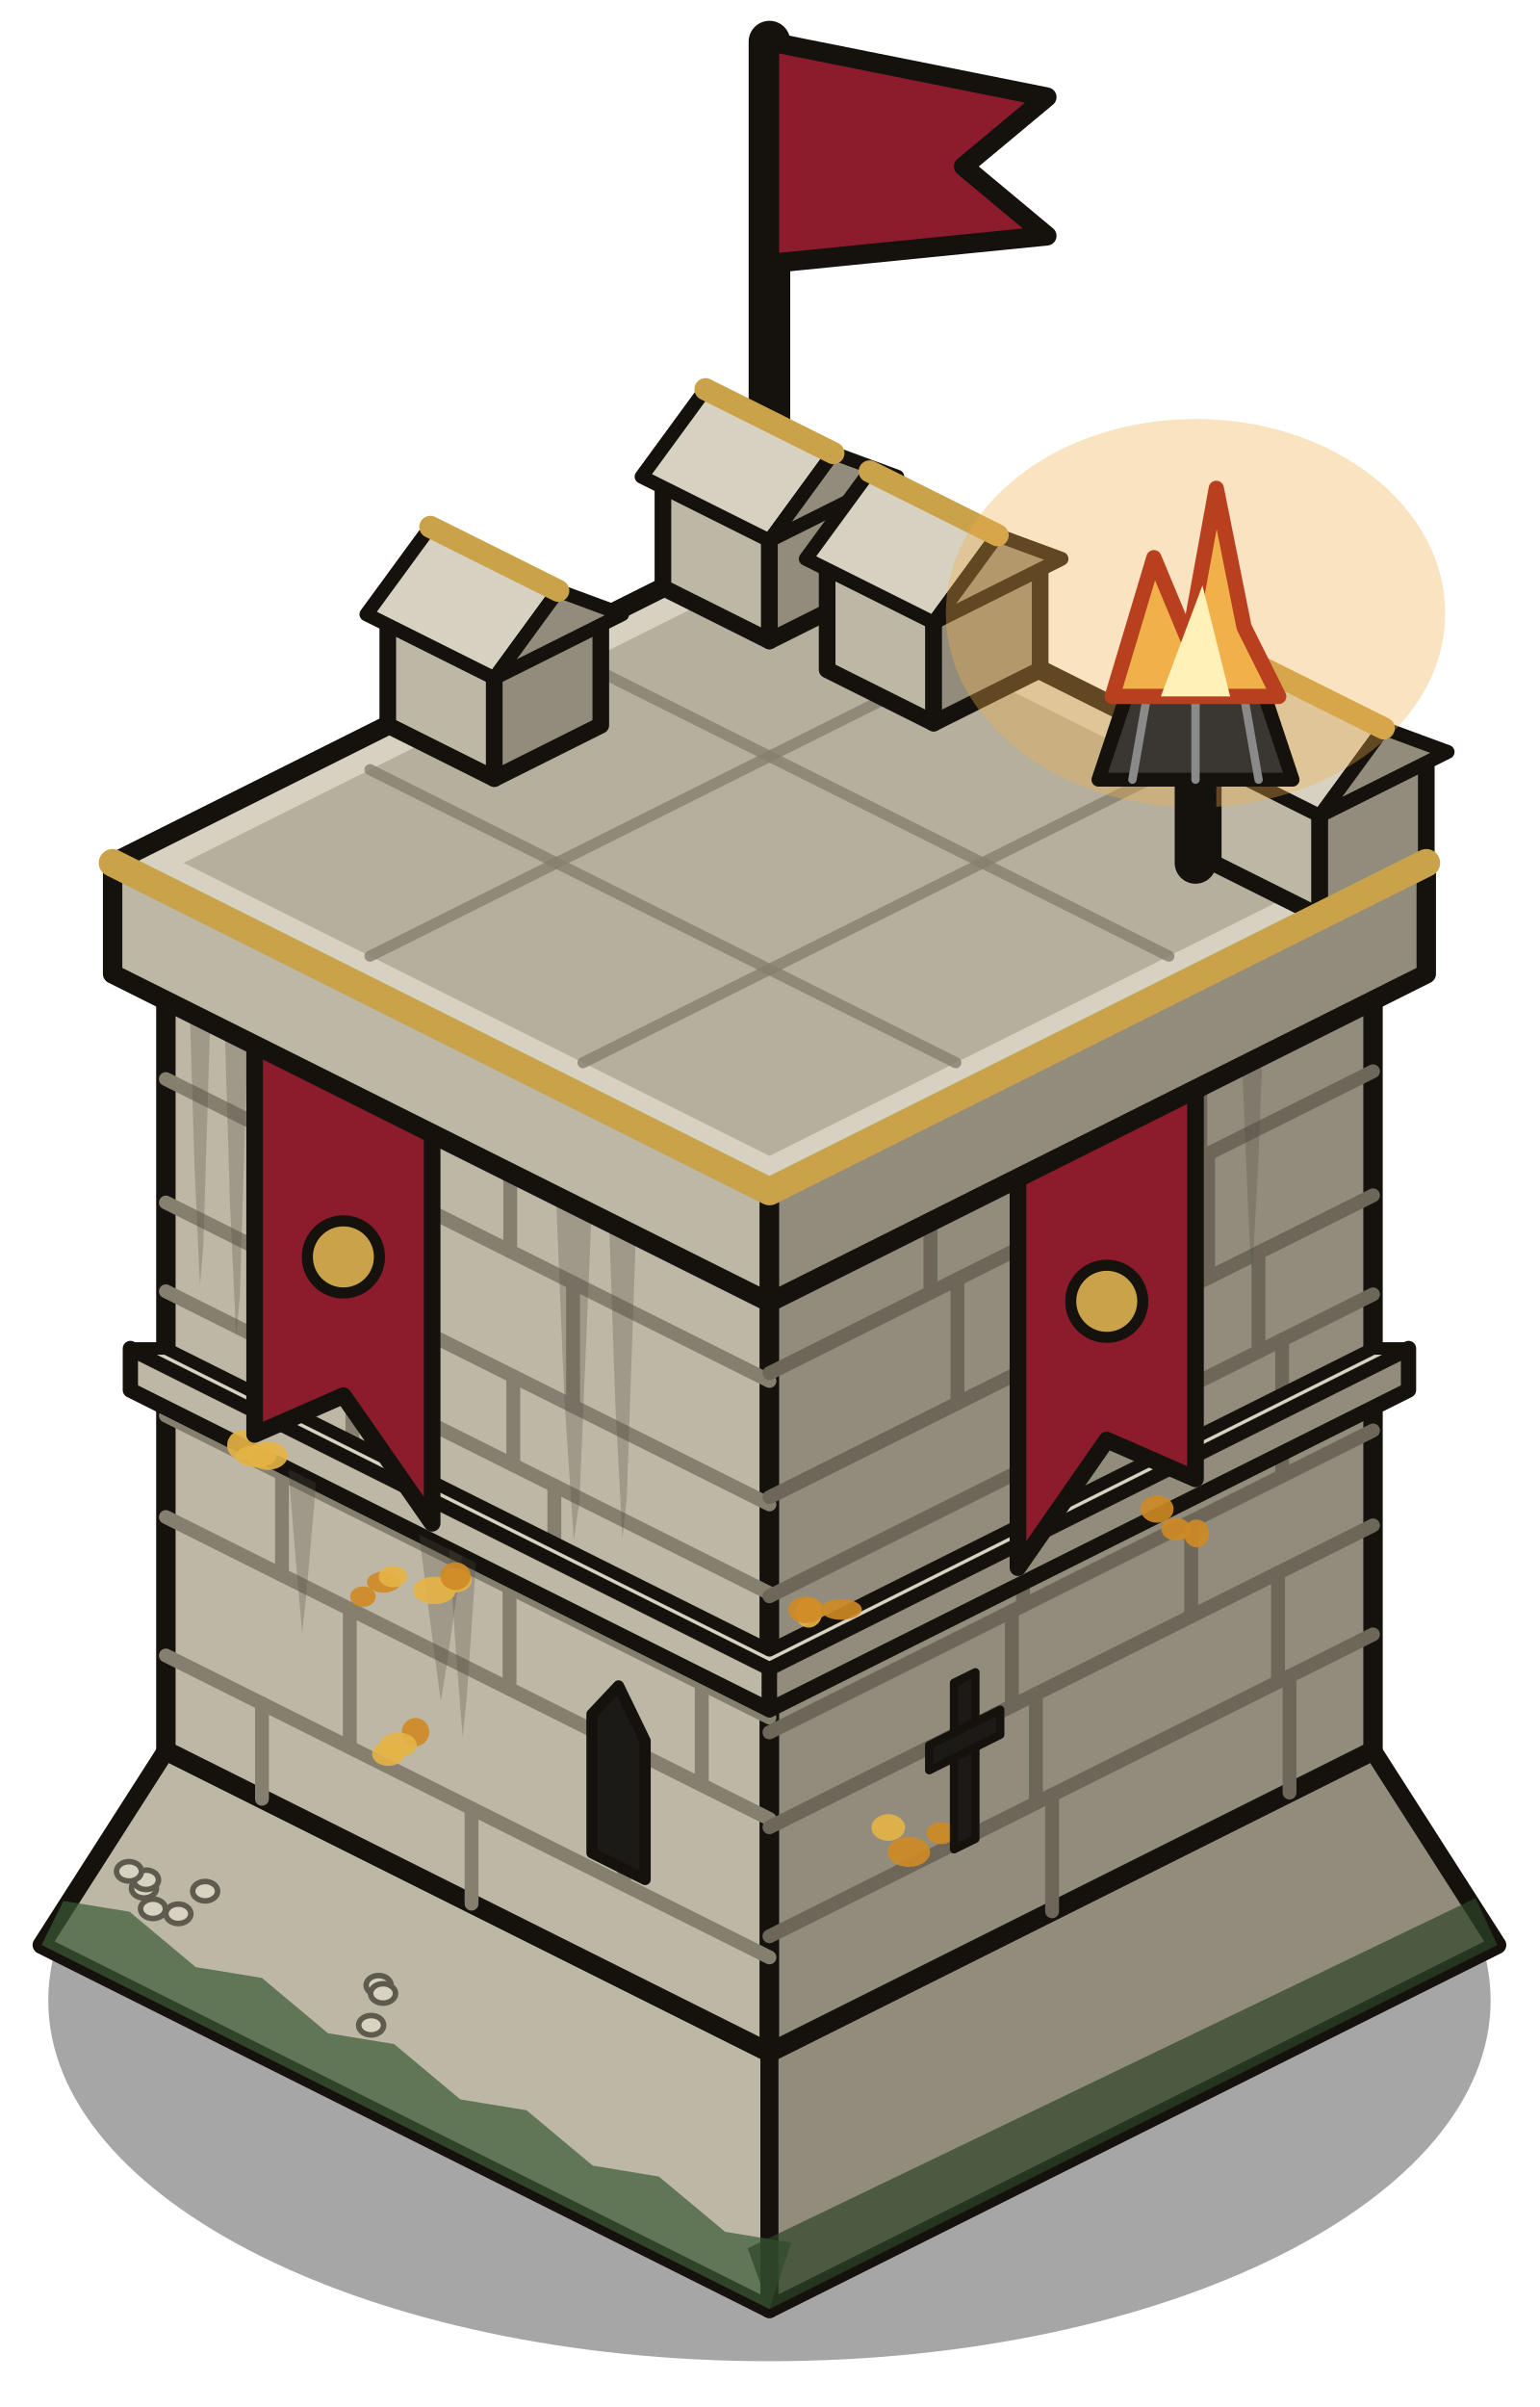
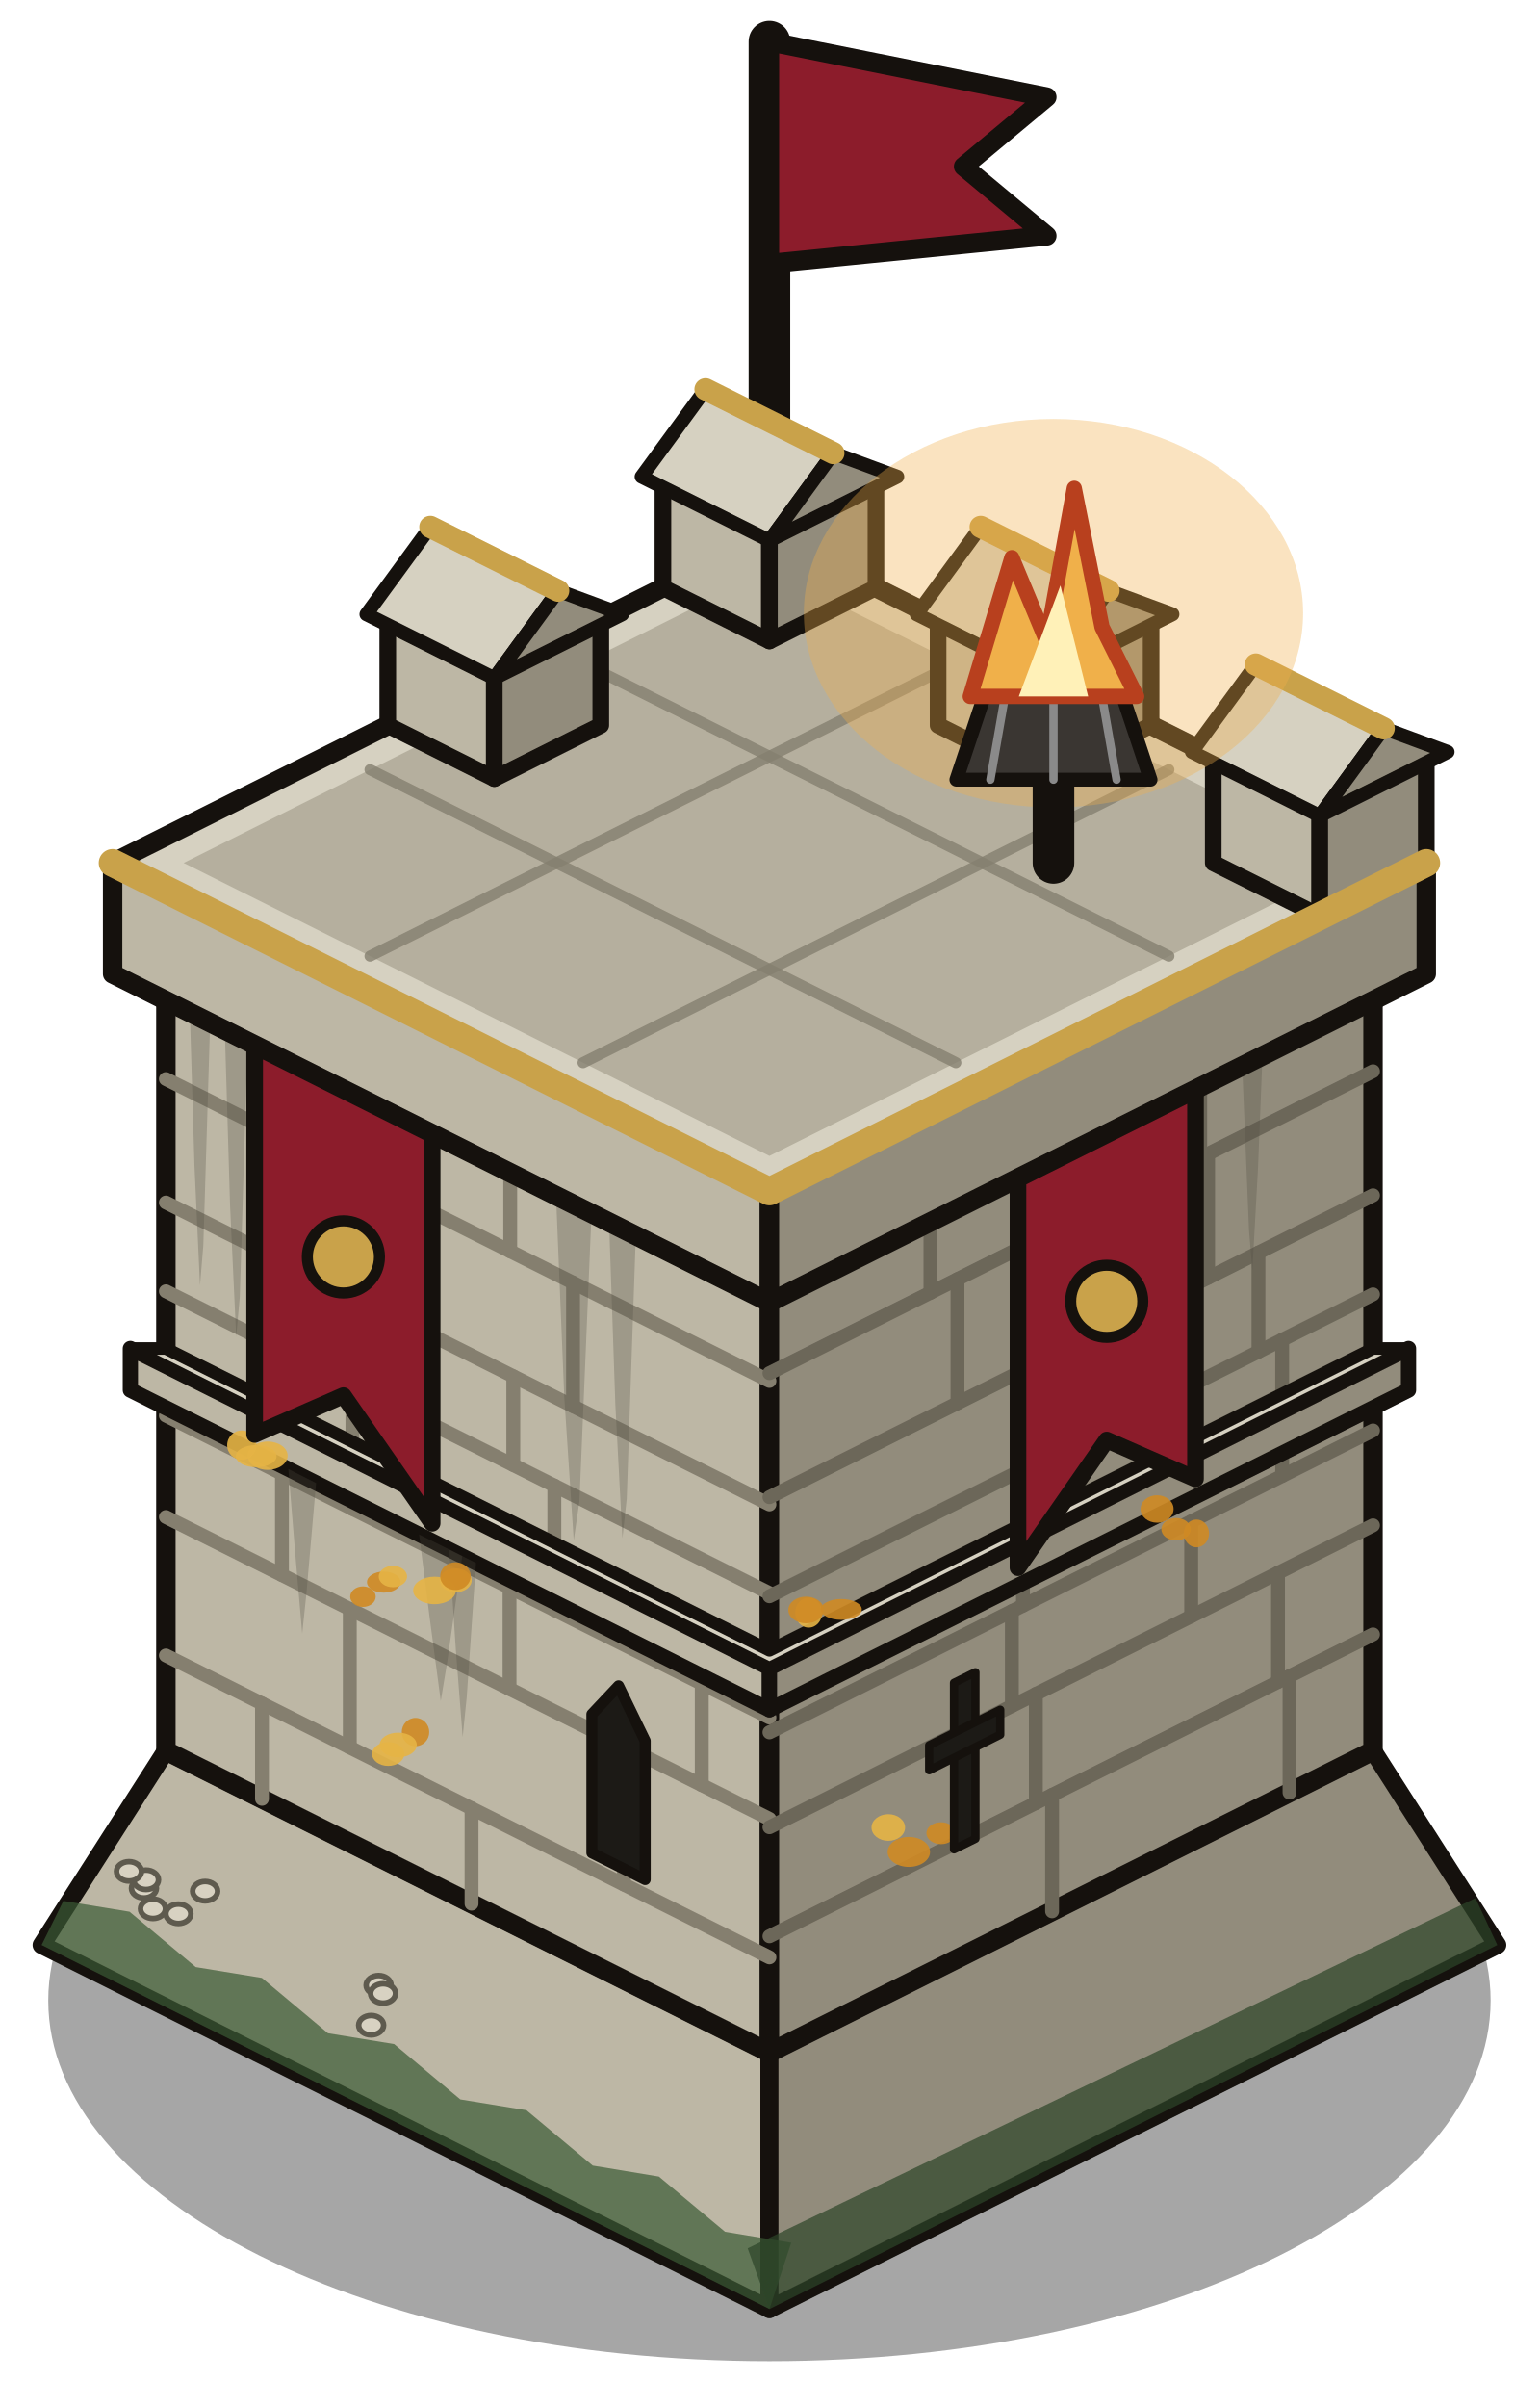
<svg xmlns="http://www.w3.org/2000/svg" width="222" height="347" viewBox="-55.48 -140.2 111 173.5">
  <ellipse cx="0" cy="4" rx="52" ry="26" fill="#000" opacity="0.35" />
  <polygon points="-52.48,0 0,26.24 0,7.76 -43.52,-14" fill="#bdb7a5" stroke="#15110d" stroke-width="1.3" stroke-linejoin="round" />
  <polygon points="0,26.24 52.48,0 43.52,-14 0,7.76" fill="#928c7c" stroke="#15110d" stroke-width="1.3" stroke-linejoin="round" />
  <polygon points="-52.48,0 0,26.24 1.57,21.46 -3.2,20.67 -7.97,16.69 -12.74,15.9 -17.52,11.91 -22.29,11.13 -27.06,7.14 -31.83,6.36 -36.6,2.37 -41.37,1.59 -46.14,-2.4 -50.91,-3.18" fill="#3b5a34" opacity="0.7" />
  <polygon points="0,26.24 52.48,0 50.91,-3.38 -1.57,21.86" fill="#2c4528" opacity="0.7" />
  <ellipse cx="-44.45" cy="-2.61" rx="0.9" ry="0.7" fill="#d8d2c2" stroke="#5e5a4e" stroke-width="0.4" />
  <ellipse cx="-40.69" cy="-3.88" rx="0.9" ry="0.7" fill="#d8d2c2" stroke="#5e5a4e" stroke-width="0.4" />
  <ellipse cx="-42.62" cy="-2.25" rx="0.9" ry="0.7" fill="#d8d2c2" stroke="#5e5a4e" stroke-width="0.4" />
  <ellipse cx="-45.1" cy="-4.09" rx="0.9" ry="0.7" fill="#d8d2c2" stroke="#5e5a4e" stroke-width="0.4" />
  <ellipse cx="-44.95" cy="-4.7" rx="0.9" ry="0.7" fill="#d8d2c2" stroke="#5e5a4e" stroke-width="0.4" />
  <ellipse cx="-46.18" cy="-5.31" rx="0.9" ry="0.7" fill="#d8d2c2" stroke="#5e5a4e" stroke-width="0.4" />
  <ellipse cx="-28.18" cy="2.9" rx="0.9" ry="0.7" fill="#d8d2c2" stroke="#5e5a4e" stroke-width="0.4" />
  <ellipse cx="-28.72" cy="5.78" rx="0.9" ry="0.7" fill="#d8d2c2" stroke="#5e5a4e" stroke-width="0.4" />
  <ellipse cx="-27.86" cy="3.49" rx="0.9" ry="0.7" fill="#d8d2c2" stroke="#5e5a4e" stroke-width="0.4" />
  <polygon points="-43.52,-14 0,7.76 0,-52.24 -43.52,-74" fill="#bdb7a5" stroke="#15110d" stroke-width="1.4" stroke-linejoin="round" />
  <polygon points="0,7.76 43.52,-14 43.52,-74 0,-52.24" fill="#928c7c" stroke="#15110d" stroke-width="1.4" stroke-linejoin="round" />
  <polygon points="0,-95.76 43.52,-74 0,-52.24 -43.52,-74" fill="#d6d1c1" stroke="#15110d" stroke-width="1.4" stroke-linejoin="round" />
  <polyline points="-36.59,-10.54 -36.59,-17.41" fill="none" stroke="#857f6f" stroke-width="1" stroke-linecap="round" stroke-linejoin="round" />
  <polyline points="-21.48,-2.98 -21.48,-9.85" fill="none" stroke="#857f6f" stroke-width="1" stroke-linecap="round" stroke-linejoin="round" />
  <polyline points="-43.52,-20.87 0,0.89" fill="none" stroke="#857f6f" stroke-width="1" stroke-linecap="round" stroke-linejoin="round" />
  <polyline points="-30.26,-14.24 -30.26,-24.22" fill="none" stroke="#857f6f" stroke-width="1" stroke-linecap="round" stroke-linejoin="round" />
  <polyline points="-10.49,-4.36 -10.49,-14.34" fill="none" stroke="#857f6f" stroke-width="1" stroke-linecap="round" stroke-linejoin="round" />
  <polyline points="-43.52,-30.85 0,-9.09" fill="none" stroke="#857f6f" stroke-width="1" stroke-linecap="round" stroke-linejoin="round" />
  <polyline points="-35.15,-26.67 -35.15,-33.97" fill="none" stroke="#857f6f" stroke-width="1" stroke-linecap="round" stroke-linejoin="round" />
  <polyline points="-18.74,-18.46 -18.74,-25.77" fill="none" stroke="#857f6f" stroke-width="1" stroke-linecap="round" stroke-linejoin="round" />
  <polyline points="-4.88,-11.53 -4.88,-18.84" fill="none" stroke="#857f6f" stroke-width="1" stroke-linecap="round" stroke-linejoin="round" />
  <polyline points="-43.52,-38.16 0,-16.4" fill="none" stroke="#857f6f" stroke-width="1" stroke-linecap="round" stroke-linejoin="round" />
  <polyline points="-30.07,-31.43 -30.07,-40.39" fill="none" stroke="#857f6f" stroke-width="1" stroke-linecap="round" stroke-linejoin="round" />
  <polyline points="-15.51,-24.15 -15.51,-33.12" fill="none" stroke="#857f6f" stroke-width="1" stroke-linecap="round" stroke-linejoin="round" />
  <polyline points="-43.52,-47.12 0,-25.36" fill="none" stroke="#857f6f" stroke-width="1" stroke-linecap="round" stroke-linejoin="round" />
  <polyline points="-35.69,-43.21 -35.69,-49.6" fill="none" stroke="#857f6f" stroke-width="1" stroke-linecap="round" stroke-linejoin="round" />
  <polyline points="-18.47,-34.6 -18.47,-40.99" fill="none" stroke="#857f6f" stroke-width="1" stroke-linecap="round" stroke-linejoin="round" />
  <polyline points="-43.52,-53.52 0,-31.76" fill="none" stroke="#857f6f" stroke-width="1" stroke-linecap="round" stroke-linejoin="round" />
  <polyline points="-34.61,-49.06 -34.61,-57.96" fill="none" stroke="#857f6f" stroke-width="1" stroke-linecap="round" stroke-linejoin="round" />
  <polyline points="-14.16,-38.84 -14.16,-47.74" fill="none" stroke="#857f6f" stroke-width="1" stroke-linecap="round" stroke-linejoin="round" />
  <polyline points="-43.52,-62.42 0,-40.66" fill="none" stroke="#857f6f" stroke-width="1" stroke-linecap="round" stroke-linejoin="round" />
  <polyline points="-34.77,-58.04 -34.77,-65.62" fill="none" stroke="#857f6f" stroke-width="1" stroke-linecap="round" stroke-linejoin="round" />
  <polyline points="-18.69,-50 -18.69,-57.59" fill="none" stroke="#857f6f" stroke-width="1" stroke-linecap="round" stroke-linejoin="round" />
  <polyline points="37.5,-10.99 37.5,-19.38" fill="none" stroke="#6c6759" stroke-width="1" stroke-linecap="round" stroke-linejoin="round" />
  <polyline points="20.38,-2.43 20.38,-10.82" fill="none" stroke="#6c6759" stroke-width="1" stroke-linecap="round" stroke-linejoin="round" />
  <polyline points="43.52,-22.39 0,-0.63" fill="none" stroke="#6c6759" stroke-width="1" stroke-linecap="round" stroke-linejoin="round" />
  <polyline points="36.67,-18.97 36.67,-26.83" fill="none" stroke="#6c6759" stroke-width="1" stroke-linecap="round" stroke-linejoin="round" />
  <polyline points="19.21,-10.24 19.21,-18.1" fill="none" stroke="#6c6759" stroke-width="1" stroke-linecap="round" stroke-linejoin="round" />
  <polyline points="43.52,-30.25 0,-8.49" fill="none" stroke="#6c6759" stroke-width="1" stroke-linecap="round" stroke-linejoin="round" />
  <polyline points="30.41,-23.7 30.41,-30.53" fill="none" stroke="#6c6759" stroke-width="1" stroke-linecap="round" stroke-linejoin="round" />
  <polyline points="17.48,-17.24 17.48,-24.07" fill="none" stroke="#6c6759" stroke-width="1" stroke-linecap="round" stroke-linejoin="round" />
  <polyline points="43.52,-37.09 0,-15.33" fill="none" stroke="#6c6759" stroke-width="1" stroke-linecap="round" stroke-linejoin="round" />
  <polyline points="36.97,-33.82 36.97,-43.63" fill="none" stroke="#6c6759" stroke-width="1" stroke-linecap="round" stroke-linejoin="round" />
  <polyline points="18.28,-24.47 18.28,-34.28" fill="none" stroke="#6c6759" stroke-width="1" stroke-linecap="round" stroke-linejoin="round" />
  <polyline points="43.52,-46.9 0,-25.14" fill="none" stroke="#6c6759" stroke-width="1" stroke-linecap="round" stroke-linejoin="round" />
  <polyline points="35.26,-42.77 35.26,-49.91" fill="none" stroke="#6c6759" stroke-width="1" stroke-linecap="round" stroke-linejoin="round" />
  <polyline points="20.66,-35.47 20.66,-42.61" fill="none" stroke="#6c6759" stroke-width="1" stroke-linecap="round" stroke-linejoin="round" />
  <polyline points="43.52,-54.04 0,-32.28" fill="none" stroke="#6c6759" stroke-width="1" stroke-linecap="round" stroke-linejoin="round" />
  <polyline points="31.63,-48.1 31.63,-57.03" fill="none" stroke="#6c6759" stroke-width="1" stroke-linecap="round" stroke-linejoin="round" />
  <polyline points="13.56,-39.06 13.56,-48" fill="none" stroke="#6c6759" stroke-width="1" stroke-linecap="round" stroke-linejoin="round" />
  <polyline points="43.52,-62.98 0,-41.22" fill="none" stroke="#6c6759" stroke-width="1" stroke-linecap="round" stroke-linejoin="round" />
  <polyline points="31.06,-56.75 31.06,-63.77" fill="none" stroke="#6c6759" stroke-width="1" stroke-linecap="round" stroke-linejoin="round" />
  <polyline points="11.61,-47.02 11.61,-54.04" fill="none" stroke="#6c6759" stroke-width="1" stroke-linecap="round" stroke-linejoin="round" />
  <polygon points="-46.08,-40 0,-16.96 0,-19.96 -46.08,-43" fill="#bdb7a5" stroke="#15110d" stroke-width="1.1" stroke-linejoin="round" />
  <polygon points="0,-16.96 46.08,-40 46.08,-43 0,-19.96" fill="#928c7c" stroke="#15110d" stroke-width="1.1" stroke-linejoin="round" />
  <polygon points="-46.08,-43 0,-19.96 46.08,-43 43.52,-43 0,-21.24 -43.52,-43" fill="#d6d1c1" stroke="#15110d" stroke-width="0.9" stroke-linejoin="round" />
  <polygon points="-41.85,-69.17 -40.27,-68.38 -40.82,-50.43 -41.06,-47.54 -41.46,-56.21" fill="#4e4a40" opacity="0.28" />
  <polygon points="-11.63,-54.05 -9.57,-53.03 -10.29,-32.17 -10.6,-29.32 -11.11,-38.94" fill="#4e4a40" opacity="0.28" />
  <polygon points="-39.33,-67.9 -37.57,-67.03 -38.19,-46.72 -38.45,-43.85 -38.89,-53.26" fill="#4e4a40" opacity="0.28" />
  <polygon points="-15.47,-55.98 -12.75,-54.62 -13.7,-31.97 -14.11,-29.18 -14.79,-39.45" fill="#4e4a40" opacity="0.28" />
  <polygon points="28.02,-62.25 26.21,-61.34 26.84,-48.96 27.11,-46.09 27.56,-53.13" fill="#4e4a40" opacity="0.28" />
  <polygon points="26.82,-61.65 25.12,-60.8 25.71,-48.1 25.97,-45.23 26.4,-52.34" fill="#4e4a40" opacity="0.28" />
  <polygon points="35.63,-66.06 34.01,-65.24 34.58,-51.5 34.82,-48.62 35.23,-56.03" fill="#4e4a40" opacity="0.28" />
  <polygon points="-34.69,-34.31 -32.69,-33.3 -33.39,-25.3 -33.69,-22.45 -34.19,-28.2" fill="#4e4a40" opacity="0.28" />
  <polygon points="-23.09,-28.51 -21.16,-27.54 -21.83,-17.84 -22.12,-14.99 -22.61,-21.24" fill="#4e4a40" opacity="0.28" />
  <polygon points="-25.26,-29.59 -22.15,-28.04 -23.24,-20.36 -23.7,-17.59 -24.48,-23.44" fill="#4e4a40" opacity="0.28" />
  <ellipse cx="-27.49" cy="-13.77" rx="1.16" ry="0.86" fill="#e6b445" opacity="0.9" />
  <ellipse cx="-25.52" cy="-15.35" rx="0.99" ry="1.02" fill="#cf8a24" opacity="0.9" />
  <ellipse cx="-26.77" cy="-14.42" rx="1.34" ry="0.89" fill="#e6b445" opacity="0.9" />
  <ellipse cx="-22.62" cy="-26.29" rx="1.15" ry="0.86" fill="#e6b445" opacity="0.9" />
  <ellipse cx="-24.15" cy="-25.56" rx="1.54" ry="0.99" fill="#e6b445" opacity="0.9" />
  <ellipse cx="-22.64" cy="-26.59" rx="1.1" ry="1" fill="#cf8a24" opacity="0.9" />
  <ellipse cx="-36.18" cy="-35.27" rx="1.44" ry="1.02" fill="#e6b445" opacity="0.9" />
  <ellipse cx="-37.01" cy="-35.24" rx="1.47" ry="0.8" fill="#e6b445" opacity="0.9" />
  <ellipse cx="-38.05" cy="-36.03" rx="1.05" ry="1.06" fill="#e6b445" opacity="0.9" />
  <ellipse cx="-27.81" cy="-26.16" rx="1.21" ry="0.76" fill="#cf8a24" opacity="0.9" />
  <ellipse cx="-27.15" cy="-26.56" rx="1.02" ry="0.77" fill="#e6b445" opacity="0.9" />
  <ellipse cx="-29.31" cy="-25.11" rx="0.92" ry="0.74" fill="#cf8a24" opacity="0.9" />
  <ellipse cx="8.57" cy="-8.47" rx="1.21" ry="0.96" fill="#e6b445" opacity="0.9" />
  <ellipse cx="10.05" cy="-6.71" rx="1.53" ry="1.08" fill="#cf8a24" opacity="0.9" />
  <ellipse cx="12.37" cy="-8.06" rx="1.05" ry="0.79" fill="#cf8a24" opacity="0.9" />
  <ellipse cx="30.79" cy="-29.67" rx="0.91" ry="1" fill="#cf8a24" opacity="0.9" />
  <ellipse cx="29.32" cy="-29.97" rx="1.06" ry="0.81" fill="#cf8a24" opacity="0.9" />
  <ellipse cx="27.95" cy="-31.43" rx="1.19" ry="0.99" fill="#cf8a24" opacity="0.9" />
  <ellipse cx="2.83" cy="-23.96" rx="0.97" ry="1.08" fill="#e6b445" opacity="0.9" />
  <ellipse cx="5.18" cy="-24.19" rx="1.48" ry="0.75" fill="#cf8a24" opacity="0.9" />
  <ellipse cx="2.64" cy="-24.15" rx="1.28" ry="0.96" fill="#cf8a24" opacity="0.9" />
  <polygon points="-29.44,-40.96 -25.6,-39.04 -25.6,-49.04 -27.52,-53 -29.44,-50.96" fill="#1c1a16" stroke="#15110d" stroke-width="0.8" stroke-linejoin="round" />
  <polygon points="-12.8,-6.64 -8.96,-4.72 -8.96,-14.72 -10.88,-18.68 -12.8,-16.64" fill="#1c1a16" stroke="#15110d" stroke-width="0.8" stroke-linejoin="round" />
  <polygon points="19.84,-38.16 23.68,-40.08 23.68,-50.08 21.76,-52.12 19.84,-48.16" fill="#1c1a16" stroke="#15110d" stroke-width="0.8" stroke-linejoin="round" />
  <polygon points="-47.36,-70 0,-46.32 0,-54.32 -47.36,-78" fill="#bdb7a5" stroke="#15110d" stroke-width="1.4" stroke-linejoin="round" />
  <polygon points="0,-46.32 47.36,-70 47.36,-78 0,-54.32" fill="#928c7c" stroke="#15110d" stroke-width="1.4" stroke-linejoin="round" />
  <polygon points="0,-101.68 47.36,-78 0,-54.32 -47.36,-78" fill="#d6d1c1" stroke="#15110d" stroke-width="1.4" stroke-linejoin="round" />
  <polygon points="0,-99.12 42.24,-78 0,-56.88 -42.24,-78" fill="#b5af9e" />
  <polyline points="-13.44,-92.4 28.8,-71.28" fill="none" stroke="#857f6f" stroke-width="0.8" stroke-linecap="round" stroke-linejoin="round" opacity="0.8" />
  <polyline points="13.44,-92.4 -28.8,-71.28" fill="none" stroke="#857f6f" stroke-width="0.8" stroke-linecap="round" stroke-linejoin="round" opacity="0.8" />
  <polyline points="-28.8,-84.72 13.44,-63.6" fill="none" stroke="#857f6f" stroke-width="0.8" stroke-linecap="round" stroke-linejoin="round" opacity="0.8" />
  <polyline points="28.8,-84.72 -13.44,-63.6" fill="none" stroke="#857f6f" stroke-width="0.8" stroke-linecap="round" stroke-linejoin="round" opacity="0.8" />
  <polyline points="0,-97.2 0,-137.2" fill="none" stroke="#15110d" stroke-width="3" stroke-linecap="round" stroke-linejoin="round" />
  <polygon points="0,-137.2 20,-133.2 14,-128.2 20,-123.2 0,-121.2" fill="#8c1c2b" stroke="#15110d" stroke-width="1.4" stroke-linejoin="round" />
  <polygon points="-7.68,-97.84 0,-94 0,-102 -7.68,-105.84" fill="#bdb7a5" stroke="#15110d" stroke-width="1.2" stroke-linejoin="round" />
  <polygon points="0,-94 7.68,-97.84 7.68,-105.84 0,-102" fill="#928c7c" stroke="#15110d" stroke-width="1.2" stroke-linejoin="round" />
  <polygon points="0,-109.68 7.68,-105.84 0,-102 -7.68,-105.84" fill="#d6d1c1" stroke="#15110d" stroke-width="1.2" stroke-linejoin="round" />
  <polygon points="-4.61,-112.14 4.61,-107.54 0,-101.23 -9.22,-105.84" fill="#d6d1c1" stroke="#15110d" stroke-width="1" stroke-linejoin="round" />
  <polygon points="9.22,-105.84 4.61,-107.54 0,-101.23" fill="#928c7c" stroke="#15110d" stroke-width="1" stroke-linejoin="round" />
  <polyline points="-4.61,-112.14 4.61,-107.54" fill="none" stroke="#c9a24a" stroke-width="1.6" stroke-linecap="round" stroke-linejoin="round" />
-   <polygon points="4.16,-91.92 11.84,-88.08 11.84,-96.08 4.16,-99.92" fill="#bdb7a5" stroke="#15110d" stroke-width="1.2" stroke-linejoin="round" />
-   <polygon points="11.84,-88.08 19.52,-91.92 19.52,-99.92 11.84,-96.08" fill="#928c7c" stroke="#15110d" stroke-width="1.2" stroke-linejoin="round" />
-   <polygon points="11.84,-103.76 19.52,-99.92 11.84,-96.08 4.16,-99.92" fill="#d6d1c1" stroke="#15110d" stroke-width="1.2" stroke-linejoin="round" />
-   <polygon points="7.23,-106.22 16.45,-101.62 11.84,-95.31 2.62,-99.92" fill="#d6d1c1" stroke="#15110d" stroke-width="1" stroke-linejoin="round" />
-   <polygon points="21.06,-99.92 16.45,-101.62 11.84,-95.31" fill="#928c7c" stroke="#15110d" stroke-width="1" stroke-linejoin="round" />
-   <polyline points="7.23,-106.22 16.45,-101.62" fill="none" stroke="#c9a24a" stroke-width="1.6" stroke-linecap="round" stroke-linejoin="round" />
+   <polygon points="12.16,-87.92 19.84,-84.08 19.84,-92.08 12.16,-95.92" fill="#bdb7a5" stroke="#15110d" stroke-width="1.2" stroke-linejoin="round" />
+   <polygon points="19.84,-84.08 27.52,-87.92 27.52,-95.92 19.84,-92.08" fill="#928c7c" stroke="#15110d" stroke-width="1.2" stroke-linejoin="round" />
+   <polygon points="19.84,-99.76 27.52,-95.92 19.84,-92.08 12.16,-95.92" fill="#d6d1c1" stroke="#15110d" stroke-width="1.2" stroke-linejoin="round" />
+   <polygon points="15.23,-102.22 24.45,-97.62 19.84,-91.31 10.62,-95.92" fill="#d6d1c1" stroke="#15110d" stroke-width="1" stroke-linejoin="round" />
+   <polygon points="29.06,-95.92 24.45,-97.62 19.84,-91.31" fill="#928c7c" stroke="#15110d" stroke-width="1" stroke-linejoin="round" />
+   <polyline points="15.23,-102.22 24.45,-97.62" fill="none" stroke="#c9a24a" stroke-width="1.6" stroke-linecap="round" stroke-linejoin="round" />
  <polygon points="32,-78 39.68,-74.16 39.68,-82.16 32,-86" fill="#bdb7a5" stroke="#15110d" stroke-width="1.2" stroke-linejoin="round" />
  <polygon points="39.68,-74.16 47.36,-78 47.36,-86 39.68,-82.16" fill="#928c7c" stroke="#15110d" stroke-width="1.2" stroke-linejoin="round" />
  <polygon points="39.68,-89.84 47.36,-86 39.68,-82.16 32,-86" fill="#d6d1c1" stroke="#15110d" stroke-width="1.2" stroke-linejoin="round" />
  <polygon points="35.07,-92.3 44.29,-87.7 39.68,-81.39 30.46,-86" fill="#d6d1c1" stroke="#15110d" stroke-width="1" stroke-linejoin="round" />
  <polygon points="48.9,-86 44.29,-87.7 39.68,-81.39" fill="#928c7c" stroke="#15110d" stroke-width="1" stroke-linejoin="round" />
  <polyline points="35.07,-92.3 44.29,-87.7" fill="none" stroke="#c9a24a" stroke-width="1.6" stroke-linecap="round" stroke-linejoin="round" />
  <polygon points="-27.52,-87.92 -19.84,-84.08 -19.84,-92.08 -27.52,-95.92" fill="#bdb7a5" stroke="#15110d" stroke-width="1.2" stroke-linejoin="round" />
  <polygon points="-19.84,-84.08 -12.16,-87.92 -12.16,-95.92 -19.84,-92.08" fill="#928c7c" stroke="#15110d" stroke-width="1.2" stroke-linejoin="round" />
  <polygon points="-19.84,-99.76 -12.16,-95.92 -19.84,-92.08 -27.52,-95.92" fill="#d6d1c1" stroke="#15110d" stroke-width="1.2" stroke-linejoin="round" />
  <polygon points="-24.45,-102.22 -15.23,-97.62 -19.84,-91.31 -29.06,-95.92" fill="#d6d1c1" stroke="#15110d" stroke-width="1" stroke-linejoin="round" />
  <polygon points="-10.62,-95.92 -15.23,-97.62 -19.84,-91.31" fill="#928c7c" stroke="#15110d" stroke-width="1" stroke-linejoin="round" />
  <polyline points="-24.45,-102.22 -15.23,-97.62" fill="none" stroke="#c9a24a" stroke-width="1.6" stroke-linecap="round" stroke-linejoin="round" />
  <polygon points="-37.12,-64.8 -24.32,-58.4 -24.32,-30.4 -30.72,-39.6 -37.12,-36.8" fill="#8c1c2b" stroke="#15110d" stroke-width="1.2" stroke-linejoin="round" />
  <ellipse cx="-30.72" cy="-49.6" rx="2.6" ry="2.6" fill="#c9a24a" stroke="#15110d" stroke-width="0.8" />
  <polygon points="14.85,-7.66 13.31,-6.9 13.31,-18.9 14.85,-19.66" fill="#1c1a16" stroke="#15110d" stroke-width="0.6" stroke-linejoin="round" />
  <polygon points="16.64,-15.16 11.52,-12.6 11.52,-14.4 16.64,-16.96" fill="#1c1a16" stroke="#15110d" stroke-width="0.6" stroke-linejoin="round" />
  <polygon points="17.92,-55.2 30.72,-61.6 30.72,-33.6 24.32,-36.4 17.92,-27.2" fill="#8c1c2b" stroke="#15110d" stroke-width="1.2" stroke-linejoin="round" />
  <ellipse cx="24.32" cy="-46.4" rx="2.6" ry="2.6" fill="#c9a24a" stroke="#15110d" stroke-width="0.8" />
  <polyline points="-47.36,-78 0,-54.32 47.36,-78" fill="none" stroke="#c9a24a" stroke-width="2" stroke-linecap="round" stroke-linejoin="round" />
-   <ellipse cx="30.72" cy="-96" rx="18" ry="14" fill="#f0b04a" opacity="0.35" />
-   <polyline points="30.72,-78 30.72,-84" fill="none" stroke="#15110d" stroke-width="3" stroke-linecap="round" stroke-linejoin="round" />
-   <polygon points="23.72,-84 37.72,-84 35.72,-90 25.72,-90" fill="#3a3632" stroke="#15110d" stroke-width="1" stroke-linejoin="round" />
-   <polyline points="26.17,-84 27.22,-90" fill="none" stroke="#8a8a8a" stroke-width="0.6" stroke-linecap="round" stroke-linejoin="round" />
-   <polyline points="30.72,-84 30.72,-90" fill="none" stroke="#8a8a8a" stroke-width="0.6" stroke-linecap="round" stroke-linejoin="round" />
-   <polyline points="35.27,-84 34.22,-90" fill="none" stroke="#8a8a8a" stroke-width="0.6" stroke-linecap="round" stroke-linejoin="round" />
-   <polygon points="24.72,-90 27.72,-100 30.22,-94 32.22,-105 34.22,-95 36.72,-90" fill="#f0b04a" stroke="#b8401e" stroke-width="1.1" stroke-linejoin="round" />
-   <polygon points="28.22,-90 31.22,-98 33.22,-90" fill="#fff1b8" />
+   <ellipse cx="20.48" cy="-96" rx="18" ry="14" fill="#f0b04a" opacity="0.35" />
+   <polyline points="20.48,-78 20.48,-84" fill="none" stroke="#15110d" stroke-width="3" stroke-linecap="round" stroke-linejoin="round" />
+   <polygon points="13.48,-84 27.48,-84 25.48,-90 15.48,-90" fill="#3a3632" stroke="#15110d" stroke-width="1" stroke-linejoin="round" />
+   <polyline points="15.93,-84 16.98,-90" fill="none" stroke="#8a8a8a" stroke-width="0.6" stroke-linecap="round" stroke-linejoin="round" />
+   <polyline points="20.48,-84 20.48,-90" fill="none" stroke="#8a8a8a" stroke-width="0.6" stroke-linecap="round" stroke-linejoin="round" />
+   <polyline points="25.03,-84 23.98,-90" fill="none" stroke="#8a8a8a" stroke-width="0.6" stroke-linecap="round" stroke-linejoin="round" />
+   <polygon points="14.48,-90 17.48,-100 19.98,-94 21.98,-105 23.98,-95 26.48,-90" fill="#f0b04a" stroke="#b8401e" stroke-width="1.1" stroke-linejoin="round" />
+   <polygon points="17.98,-90 20.98,-98 22.98,-90" fill="#fff1b8" />
</svg>
